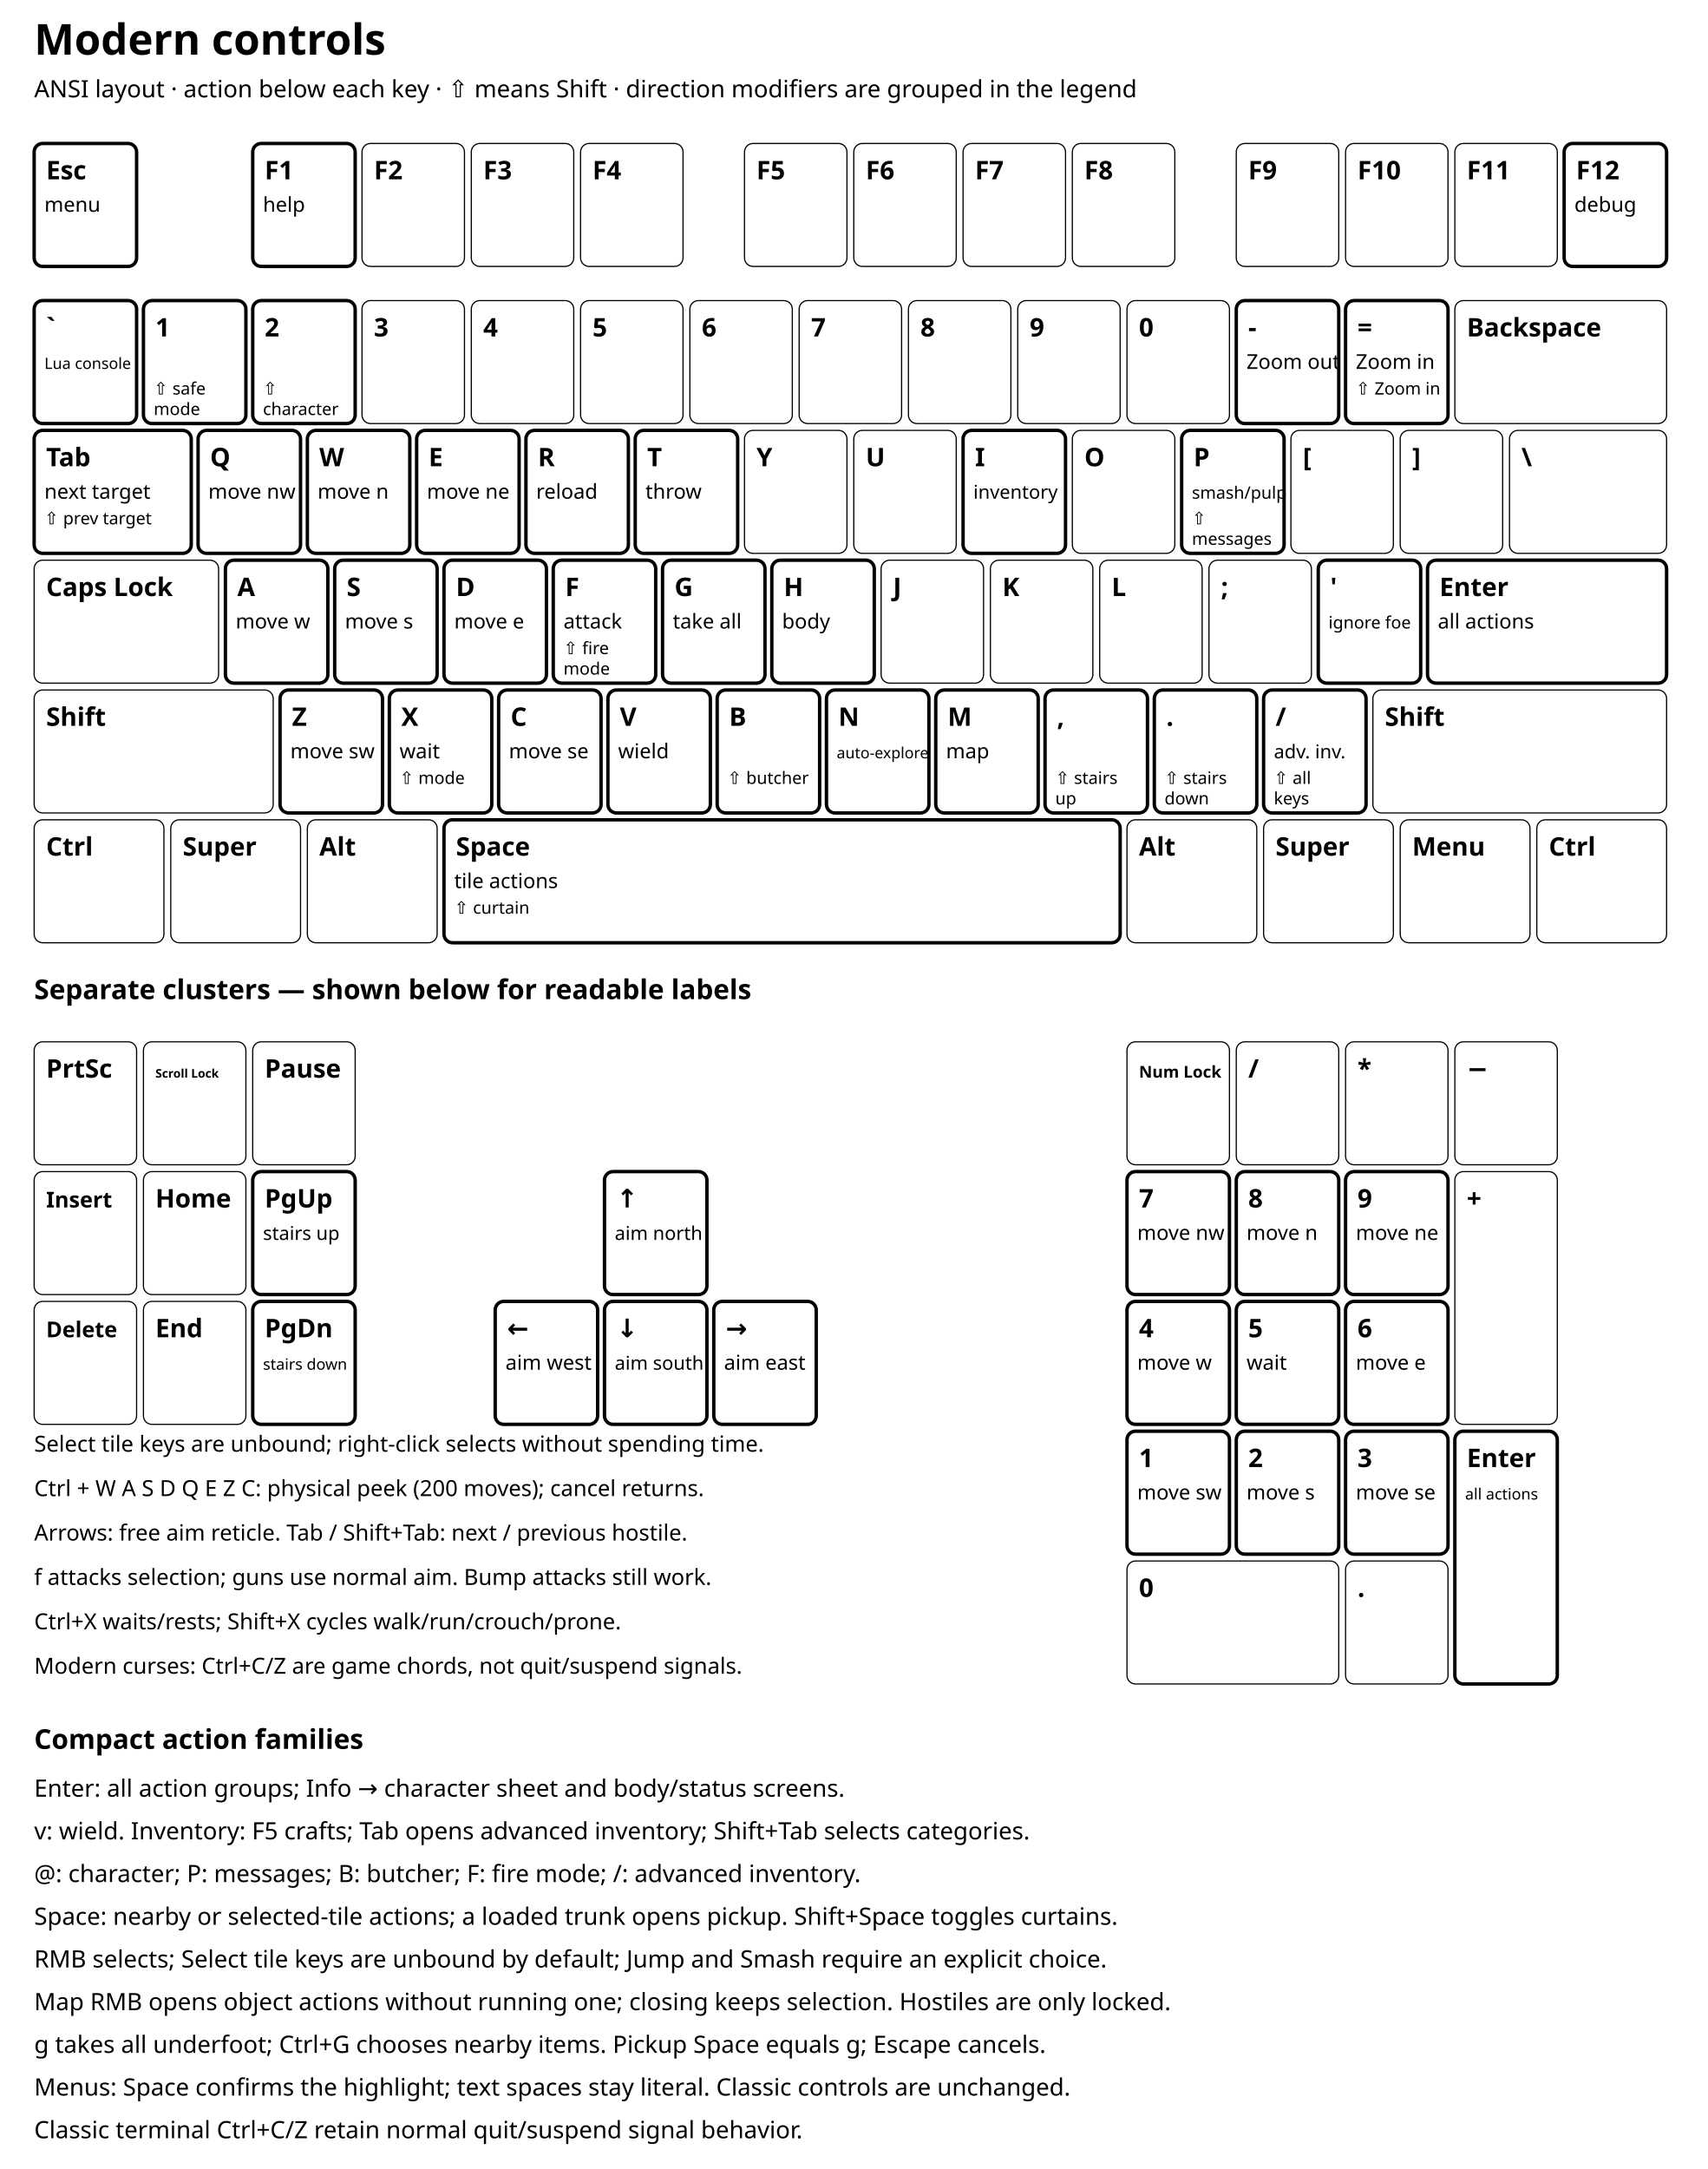
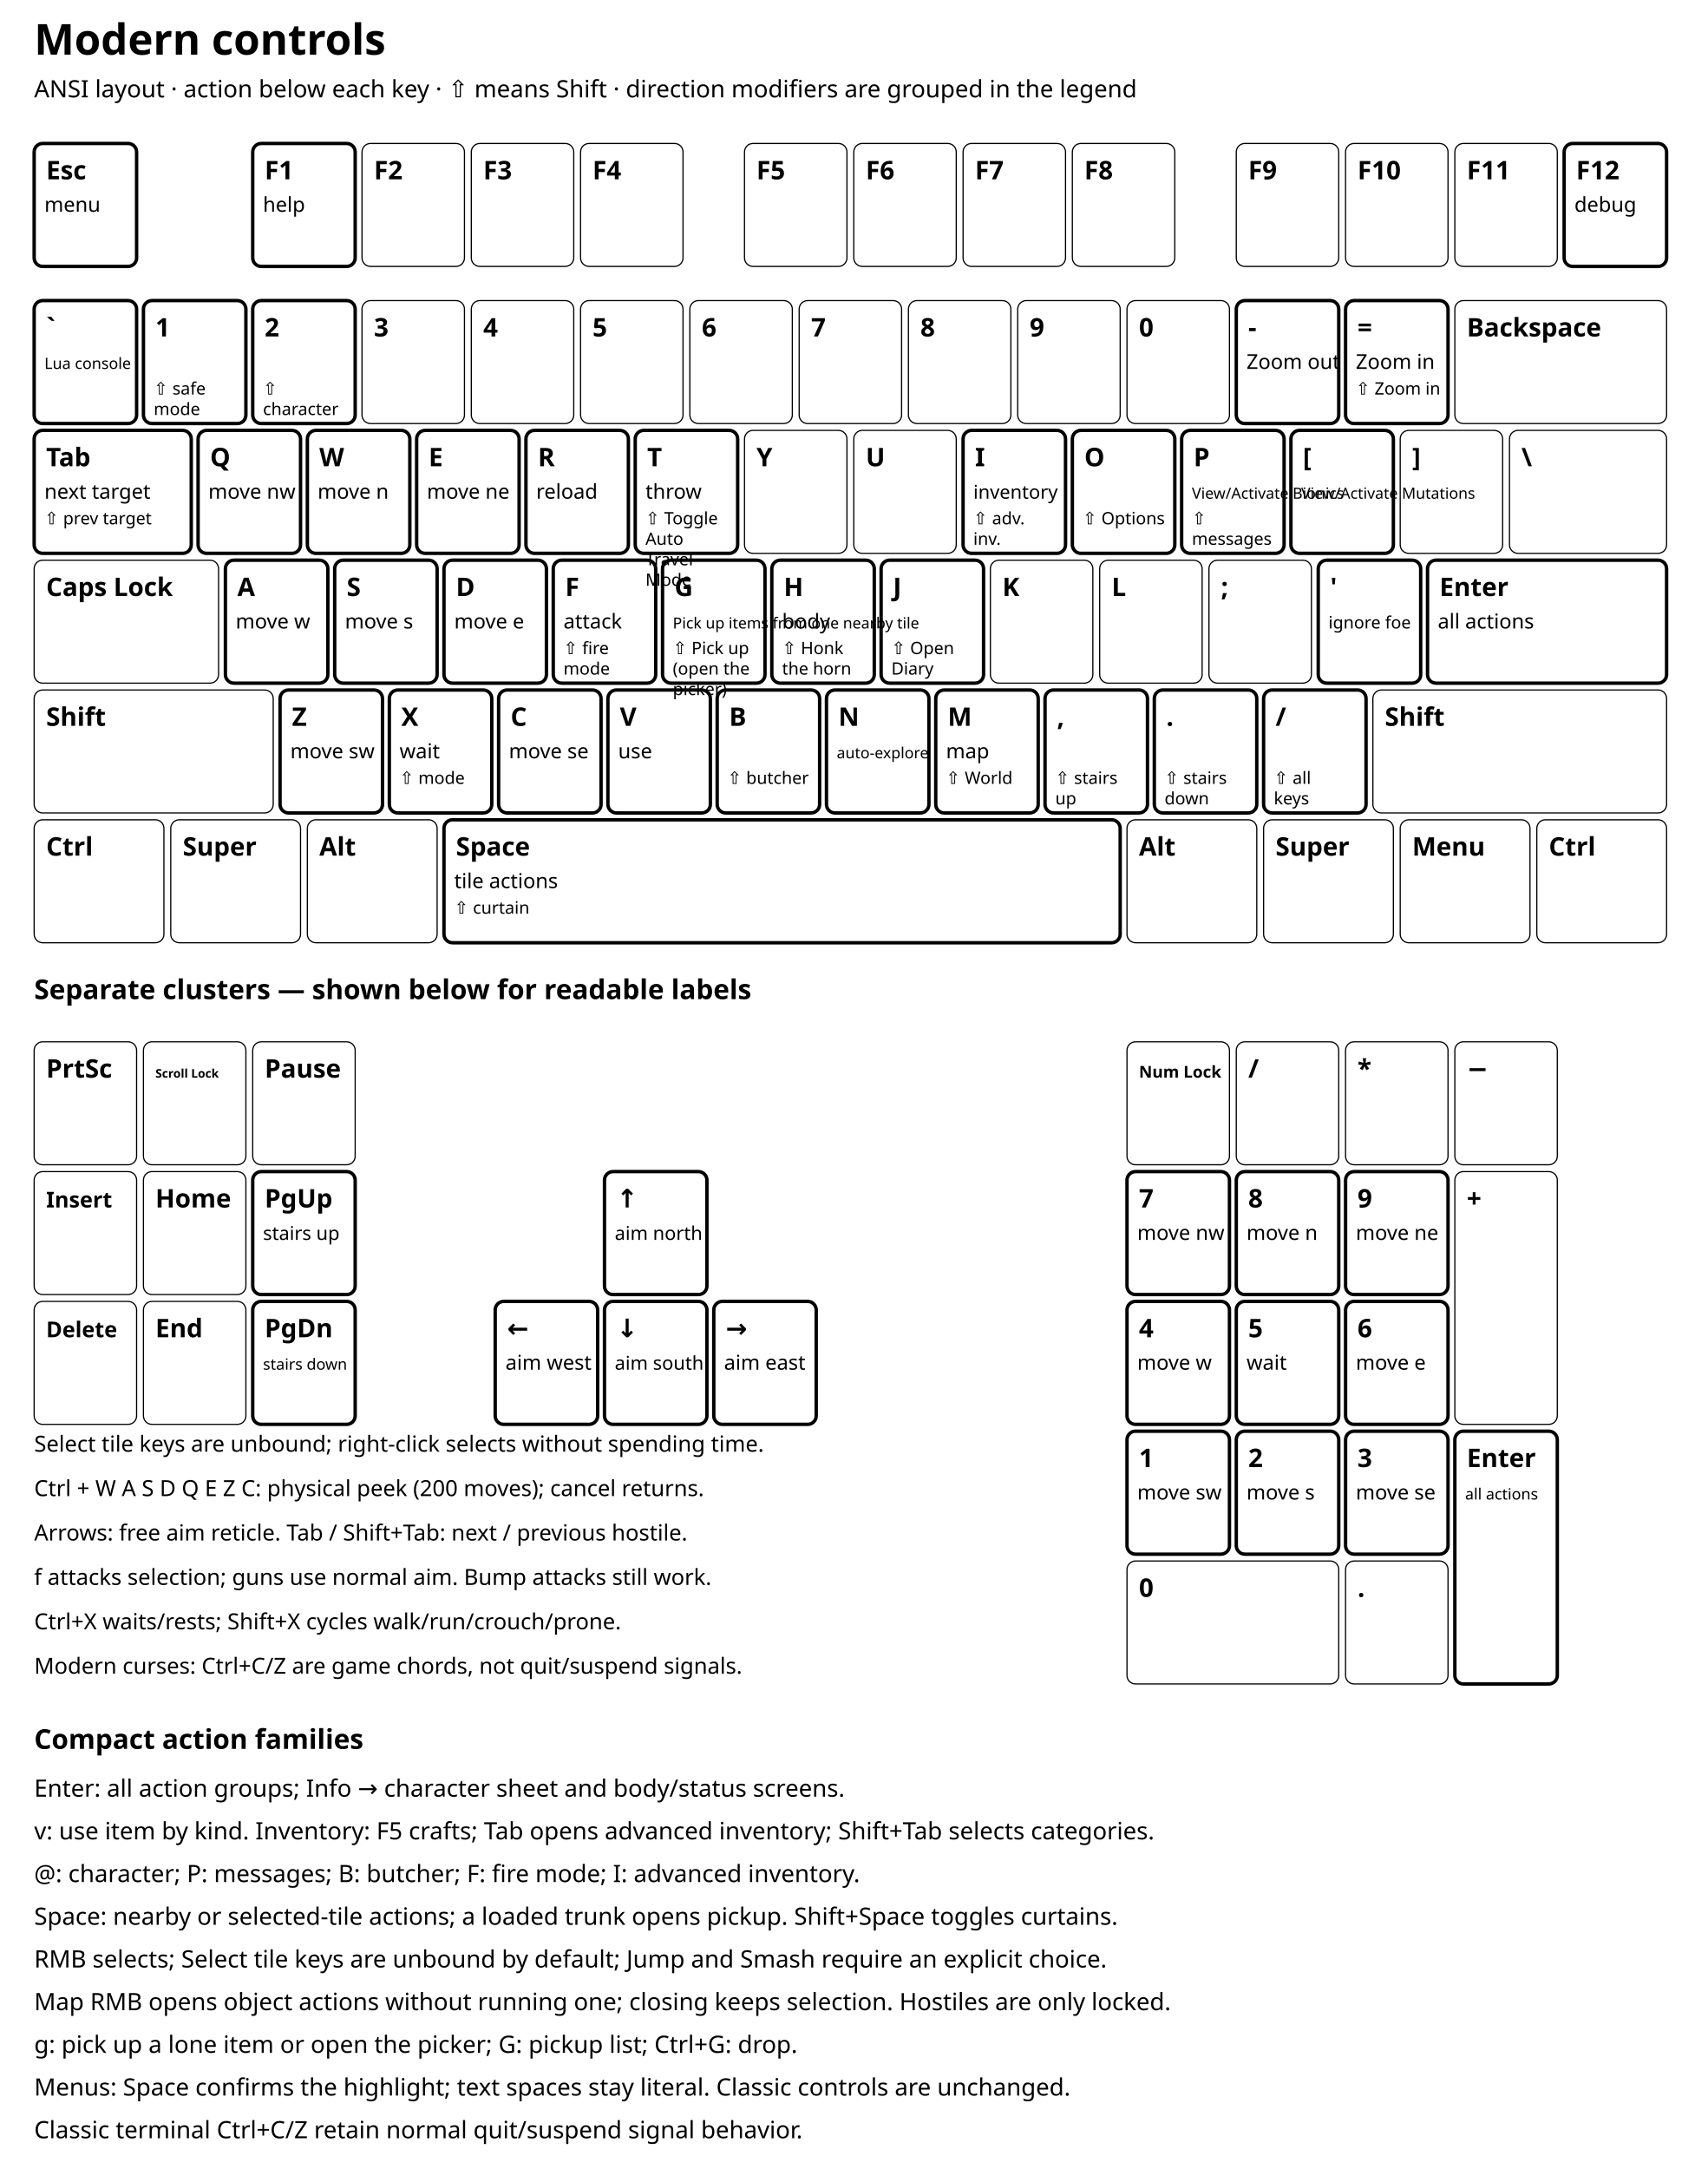
<svg xmlns="http://www.w3.org/2000/svg" width="1000" height="1270" viewBox="0 0 1000 1270" font-family="sans-serif" fill="currentColor">
  <text x="20" y="32" font-size="25" font-weight="700">Modern controls</text>
  <text x="20" y="57" font-size="14">ANSI layout · action below each key · ⇧ means Shift · direction modifiers are grouped in the legend</text>
  <g>
    <rect x="20" y="84" width="60" height="72" rx="5" fill="none" stroke="currentColor" stroke-width="2" />
    <text x="27" y="105" font-size="15.0" font-weight="700">Esc</text>
    <text x="26" y="124" font-size="12.0" fill="currentColor">menu</text>
  </g>
  <g>
    <rect x="148.0" y="84" width="60" height="72" rx="5" fill="none" stroke="currentColor" stroke-width="2" />
    <text x="155.0" y="105" font-size="15.0" font-weight="700">F1</text>
    <text x="154.0" y="124" font-size="12.0" fill="currentColor">help</text>
  </g>
  <g>
    <rect x="212.0" y="84" width="60" height="72" rx="5" fill="none" stroke="currentColor" stroke-width="0.7" />
    <text x="219.0" y="105" font-size="15.0" font-weight="700">F2</text>
  </g>
  <g>
    <rect x="276.0" y="84" width="60" height="72" rx="5" fill="none" stroke="currentColor" stroke-width="0.7" />
    <text x="283.0" y="105" font-size="15.0" font-weight="700">F3</text>
  </g>
  <g>
    <rect x="340.0" y="84" width="60" height="72" rx="5" fill="none" stroke="currentColor" stroke-width="0.7" />
    <text x="347.0" y="105" font-size="15.0" font-weight="700">F4</text>
  </g>
  <g>
    <rect x="436.0" y="84" width="60" height="72" rx="5" fill="none" stroke="currentColor" stroke-width="0.7" />
    <text x="443.0" y="105" font-size="15.0" font-weight="700">F5</text>
  </g>
  <g>
    <rect x="500.0" y="84" width="60" height="72" rx="5" fill="none" stroke="currentColor" stroke-width="0.7" />
    <text x="507.0" y="105" font-size="15.0" font-weight="700">F6</text>
  </g>
  <g>
    <rect x="564.0" y="84" width="60" height="72" rx="5" fill="none" stroke="currentColor" stroke-width="0.7" />
    <text x="571.0" y="105" font-size="15.0" font-weight="700">F7</text>
  </g>
  <g>
    <rect x="628.0" y="84" width="60" height="72" rx="5" fill="none" stroke="currentColor" stroke-width="0.7" />
    <text x="635.0" y="105" font-size="15.0" font-weight="700">F8</text>
  </g>
  <g>
    <rect x="724.0" y="84" width="60" height="72" rx="5" fill="none" stroke="currentColor" stroke-width="0.7" />
    <text x="731.0" y="105" font-size="15.0" font-weight="700">F9</text>
  </g>
  <g>
    <rect x="788.0" y="84" width="60" height="72" rx="5" fill="none" stroke="currentColor" stroke-width="0.7" />
    <text x="795.0" y="105" font-size="15.0" font-weight="700">F10</text>
  </g>
  <g>
    <rect x="852.0" y="84" width="60" height="72" rx="5" fill="none" stroke="currentColor" stroke-width="0.7" />
    <text x="859.0" y="105" font-size="15.0" font-weight="700">F11</text>
  </g>
  <g>
    <rect x="916.0" y="84" width="60" height="72" rx="5" fill="none" stroke="currentColor" stroke-width="2" />
    <text x="923.0" y="105" font-size="15.0" font-weight="700">F12</text>
    <text x="922.0" y="124" font-size="12.0" fill="currentColor">debug</text>
  </g>
  <g>
    <rect x="20" y="176" width="60" height="72" rx="5" fill="none" stroke="currentColor" stroke-width="2" />
    <text x="27" y="197" font-size="15.0" font-weight="700">`</text>
    <text x="26" y="216" font-size="9.1" fill="currentColor">Lua console</text>
  </g>
  <g>
    <rect x="84" y="176" width="60" height="72" rx="5" fill="none" stroke="currentColor" stroke-width="2" />
    <text x="91" y="197" font-size="15.0" font-weight="700">1</text>
    <text x="90" y="231" font-size="10" fill="var(--muted,currentColor)">⇧ safe</text>
    <text x="90" y="243" font-size="10" fill="var(--muted,currentColor)">mode</text>
  </g>
  <g>
    <rect x="148" y="176" width="60" height="72" rx="5" fill="none" stroke="currentColor" stroke-width="2" />
    <text x="155" y="197" font-size="15.0" font-weight="700">2</text>
    <text x="154" y="231" font-size="10" fill="var(--muted,currentColor)">⇧</text>
    <text x="154" y="243" font-size="10" fill="var(--muted,currentColor)">character</text>
  </g>
  <g>
    <rect x="212" y="176" width="60" height="72" rx="5" fill="none" stroke="currentColor" stroke-width="0.7" />
    <text x="219" y="197" font-size="15.0" font-weight="700">3</text>
  </g>
  <g>
    <rect x="276" y="176" width="60" height="72" rx="5" fill="none" stroke="currentColor" stroke-width="0.7" />
    <text x="283" y="197" font-size="15.0" font-weight="700">4</text>
  </g>
  <g>
    <rect x="340" y="176" width="60" height="72" rx="5" fill="none" stroke="currentColor" stroke-width="0.7" />
    <text x="347" y="197" font-size="15.0" font-weight="700">5</text>
  </g>
  <g>
    <rect x="404" y="176" width="60" height="72" rx="5" fill="none" stroke="currentColor" stroke-width="0.7" />
    <text x="411" y="197" font-size="15.0" font-weight="700">6</text>
  </g>
  <g>
    <rect x="468" y="176" width="60" height="72" rx="5" fill="none" stroke="currentColor" stroke-width="0.7" />
    <text x="475" y="197" font-size="15.0" font-weight="700">7</text>
  </g>
  <g>
    <rect x="532" y="176" width="60" height="72" rx="5" fill="none" stroke="currentColor" stroke-width="0.7" />
    <text x="539" y="197" font-size="15.0" font-weight="700">8</text>
  </g>
  <g>
    <rect x="596" y="176" width="60" height="72" rx="5" fill="none" stroke="currentColor" stroke-width="0.7" />
    <text x="603" y="197" font-size="15.0" font-weight="700">9</text>
  </g>
  <g>
    <rect x="660" y="176" width="60" height="72" rx="5" fill="none" stroke="currentColor" stroke-width="0.7" />
    <text x="667" y="197" font-size="15.0" font-weight="700">0</text>
  </g>
  <g>
    <rect x="724" y="176" width="60" height="72" rx="5" fill="none" stroke="currentColor" stroke-width="2" />
    <text x="731" y="197" font-size="15.0" font-weight="700">-</text>
    <text x="730" y="216" font-size="12.0" fill="currentColor">Zoom out</text>
  </g>
  <g>
    <rect x="788" y="176" width="60" height="72" rx="5" fill="none" stroke="currentColor" stroke-width="2" />
    <text x="795" y="197" font-size="15.0" font-weight="700">=</text>
    <text x="794" y="216" font-size="12.0" fill="currentColor">Zoom in</text>
    <text x="794" y="231" font-size="10" fill="var(--muted,currentColor)">⇧ Zoom in</text>
  </g>
  <g>
    <rect x="852" y="176" width="124" height="72" rx="5" fill="none" stroke="currentColor" stroke-width="0.7" />
    <text x="859" y="197" font-size="15.0" font-weight="700">Backspace</text>
  </g>
  <g>
    <rect x="20" y="252" width="92.0" height="72" rx="5" fill="none" stroke="currentColor" stroke-width="2" />
    <text x="27" y="273" font-size="15.0" font-weight="700">Tab</text>
    <text x="26" y="292" font-size="12.0" fill="currentColor">next target</text>
    <text x="26" y="307" font-size="10" fill="var(--muted,currentColor)">⇧ prev target</text>
  </g>
  <g>
    <rect x="116.0" y="252" width="60" height="72" rx="5" fill="none" stroke="currentColor" stroke-width="2" />
    <text x="123.0" y="273" font-size="15.0" font-weight="700">Q</text>
    <text x="122.0" y="292" font-size="12.0" fill="currentColor">move nw</text>
  </g>
  <g>
    <rect x="180.0" y="252" width="60" height="72" rx="5" fill="none" stroke="currentColor" stroke-width="2" />
    <text x="187.0" y="273" font-size="15.0" font-weight="700">W</text>
    <text x="186.0" y="292" font-size="12.0" fill="currentColor">move n</text>
  </g>
  <g>
    <rect x="244.0" y="252" width="60" height="72" rx="5" fill="none" stroke="currentColor" stroke-width="2" />
    <text x="251.0" y="273" font-size="15.0" font-weight="700">E</text>
    <text x="250.0" y="292" font-size="12.0" fill="currentColor">move ne</text>
  </g>
  <g>
    <rect x="308.0" y="252" width="60" height="72" rx="5" fill="none" stroke="currentColor" stroke-width="2" />
    <text x="315.0" y="273" font-size="15.0" font-weight="700">R</text>
    <text x="314.0" y="292" font-size="12.0" fill="currentColor">reload</text>
  </g>
  <g>
    <rect x="372.0" y="252" width="60" height="72" rx="5" fill="none" stroke="currentColor" stroke-width="2" />
    <text x="379.0" y="273" font-size="15.0" font-weight="700">T</text>
    <text x="378.0" y="292" font-size="12.0" fill="currentColor">throw</text>
+     <text x="378.0" y="307" font-size="10" fill="var(--muted,currentColor)">⇧ Toggle</text>
+     <text x="378.0" y="319" font-size="10" fill="var(--muted,currentColor)">Auto</text>
+     <text x="378.0" y="331" font-size="10" fill="var(--muted,currentColor)">Travel</text>
+     <text x="378.0" y="343" font-size="10" fill="var(--muted,currentColor)">Mode</text>
  </g>
  <g>
    <rect x="436.0" y="252" width="60" height="72" rx="5" fill="none" stroke="currentColor" stroke-width="0.7" />
    <text x="443.0" y="273" font-size="15.0" font-weight="700">Y</text>
  </g>
  <g>
    <rect x="500.0" y="252" width="60" height="72" rx="5" fill="none" stroke="currentColor" stroke-width="0.7" />
    <text x="507.0" y="273" font-size="15.0" font-weight="700">U</text>
  </g>
  <g>
    <rect x="564.0" y="252" width="60" height="72" rx="5" fill="none" stroke="currentColor" stroke-width="2" />
    <text x="571.0" y="273" font-size="15.0" font-weight="700">I</text>
    <text x="570.0" y="292" font-size="11.1" fill="currentColor">inventory</text>
-   </g>
-   <g>
-     <rect x="628.0" y="252" width="60" height="72" rx="5" fill="none" stroke="currentColor" stroke-width="0.7" />
+     <text x="570.0" y="307" font-size="10" fill="var(--muted,currentColor)">⇧ adv.</text>
+     <text x="570.0" y="319" font-size="10" fill="var(--muted,currentColor)">inv.</text>
+   </g>
+   <g>
+     <rect x="628.0" y="252" width="60" height="72" rx="5" fill="none" stroke="currentColor" stroke-width="2" />
    <text x="635.0" y="273" font-size="15.0" font-weight="700">O</text>
+     <text x="634.0" y="307" font-size="10" fill="var(--muted,currentColor)">⇧ Options</text>
  </g>
  <g>
    <rect x="692.0" y="252" width="60" height="72" rx="5" fill="none" stroke="currentColor" stroke-width="2" />
    <text x="699.0" y="273" font-size="15.0" font-weight="700">P</text>
-     <text x="698.0" y="292" font-size="10.0" fill="currentColor">smash/pulp</text>
+     <text x="698.0" y="292" font-size="9.0" fill="currentColor">View/Activate Bionics</text>
    <text x="698.0" y="307" font-size="10" fill="var(--muted,currentColor)">⇧</text>
    <text x="698.0" y="319" font-size="10" fill="var(--muted,currentColor)">messages</text>
  </g>
  <g>
-     <rect x="756.0" y="252" width="60" height="72" rx="5" fill="none" stroke="currentColor" stroke-width="0.7" />
+     <rect x="756.0" y="252" width="60" height="72" rx="5" fill="none" stroke="currentColor" stroke-width="2" />
    <text x="763.0" y="273" font-size="15.0" font-weight="700">[</text>
+     <text x="762.0" y="292" font-size="9.0" fill="currentColor">View/Activate Mutations</text>
  </g>
  <g>
    <rect x="820.0" y="252" width="60" height="72" rx="5" fill="none" stroke="currentColor" stroke-width="0.7" />
    <text x="827.0" y="273" font-size="15.0" font-weight="700">]</text>
  </g>
  <g>
    <rect x="884.0" y="252" width="92.0" height="72" rx="5" fill="none" stroke="currentColor" stroke-width="0.7" />
    <text x="891.0" y="273" font-size="15.0" font-weight="700">\</text>
  </g>
  <g>
    <rect x="20" y="328" width="108.0" height="72" rx="5" fill="none" stroke="currentColor" stroke-width="0.7" />
    <text x="27" y="349" font-size="15.0" font-weight="700">Caps Lock</text>
  </g>
  <g>
    <rect x="132.0" y="328" width="60" height="72" rx="5" fill="none" stroke="currentColor" stroke-width="2" />
    <text x="139.0" y="349" font-size="15.0" font-weight="700">A</text>
    <text x="138.0" y="368" font-size="12.0" fill="currentColor">move w</text>
  </g>
  <g>
    <rect x="196.0" y="328" width="60" height="72" rx="5" fill="none" stroke="currentColor" stroke-width="2" />
    <text x="203.0" y="349" font-size="15.0" font-weight="700">S</text>
    <text x="202.0" y="368" font-size="12.0" fill="currentColor">move s</text>
  </g>
  <g>
    <rect x="260.0" y="328" width="60" height="72" rx="5" fill="none" stroke="currentColor" stroke-width="2" />
    <text x="267.0" y="349" font-size="15.0" font-weight="700">D</text>
    <text x="266.0" y="368" font-size="12.0" fill="currentColor">move e</text>
  </g>
  <g>
    <rect x="324.0" y="328" width="60" height="72" rx="5" fill="none" stroke="currentColor" stroke-width="2" />
    <text x="331.0" y="349" font-size="15.0" font-weight="700">F</text>
    <text x="330.0" y="368" font-size="12.0" fill="currentColor">attack</text>
    <text x="330.0" y="383" font-size="10" fill="var(--muted,currentColor)">⇧ fire</text>
    <text x="330.0" y="395" font-size="10" fill="var(--muted,currentColor)">mode</text>
  </g>
  <g>
    <rect x="388.0" y="328" width="60" height="72" rx="5" fill="none" stroke="currentColor" stroke-width="2" />
    <text x="395.0" y="349" font-size="15.0" font-weight="700">G</text>
-     <text x="394.0" y="368" font-size="12.0" fill="currentColor">take all</text>
+     <text x="394.0" y="368" font-size="9.0" fill="currentColor">Pick up items from one nearby tile</text>
+     <text x="394.0" y="383" font-size="10" fill="var(--muted,currentColor)">⇧ Pick up</text>
+     <text x="394.0" y="395" font-size="10" fill="var(--muted,currentColor)">(open the</text>
+     <text x="394.0" y="407" font-size="10" fill="var(--muted,currentColor)">picker)</text>
  </g>
  <g>
    <rect x="452.0" y="328" width="60" height="72" rx="5" fill="none" stroke="currentColor" stroke-width="2" />
    <text x="459.0" y="349" font-size="15.0" font-weight="700">H</text>
    <text x="458.0" y="368" font-size="12.0" fill="currentColor">body</text>
-   </g>
-   <g>
-     <rect x="516.0" y="328" width="60" height="72" rx="5" fill="none" stroke="currentColor" stroke-width="0.7" />
+     <text x="458.0" y="383" font-size="10" fill="var(--muted,currentColor)">⇧ Honk</text>
+     <text x="458.0" y="395" font-size="10" fill="var(--muted,currentColor)">the horn</text>
+   </g>
+   <g>
+     <rect x="516.0" y="328" width="60" height="72" rx="5" fill="none" stroke="currentColor" stroke-width="2" />
    <text x="523.0" y="349" font-size="15.0" font-weight="700">J</text>
+     <text x="522.0" y="383" font-size="10" fill="var(--muted,currentColor)">⇧ Open</text>
+     <text x="522.0" y="395" font-size="10" fill="var(--muted,currentColor)">Diary</text>
  </g>
  <g>
    <rect x="580.0" y="328" width="60" height="72" rx="5" fill="none" stroke="currentColor" stroke-width="0.7" />
    <text x="587.0" y="349" font-size="15.0" font-weight="700">K</text>
  </g>
  <g>
    <rect x="644.0" y="328" width="60" height="72" rx="5" fill="none" stroke="currentColor" stroke-width="0.7" />
    <text x="651.0" y="349" font-size="15.0" font-weight="700">L</text>
  </g>
  <g>
    <rect x="708.0" y="328" width="60" height="72" rx="5" fill="none" stroke="currentColor" stroke-width="0.7" />
    <text x="715.0" y="349" font-size="15.0" font-weight="700">;</text>
  </g>
  <g>
    <rect x="772.0" y="328" width="60" height="72" rx="5" fill="none" stroke="currentColor" stroke-width="2" />
    <text x="779.0" y="349" font-size="15.0" font-weight="700">'</text>
    <text x="778.0" y="368" font-size="10.0" fill="currentColor">ignore foe</text>
  </g>
  <g>
    <rect x="836.0" y="328" width="140.0" height="72" rx="5" fill="none" stroke="currentColor" stroke-width="2" />
    <text x="843.0" y="349" font-size="15.0" font-weight="700">Enter</text>
    <text x="842.0" y="368" font-size="12.0" fill="currentColor">all actions</text>
  </g>
  <g>
    <rect x="20" y="404" width="140.0" height="72" rx="5" fill="none" stroke="currentColor" stroke-width="0.7" />
    <text x="27" y="425" font-size="15.0" font-weight="700">Shift</text>
  </g>
  <g>
    <rect x="164.0" y="404" width="60" height="72" rx="5" fill="none" stroke="currentColor" stroke-width="2" />
    <text x="171.0" y="425" font-size="15.0" font-weight="700">Z</text>
    <text x="170.0" y="444" font-size="12.0" fill="currentColor">move sw</text>
  </g>
  <g>
    <rect x="228.0" y="404" width="60" height="72" rx="5" fill="none" stroke="currentColor" stroke-width="2" />
    <text x="235.0" y="425" font-size="15.0" font-weight="700">X</text>
    <text x="234.0" y="444" font-size="12.0" fill="currentColor">wait</text>
    <text x="234.0" y="459" font-size="10" fill="var(--muted,currentColor)">⇧ mode</text>
  </g>
  <g>
    <rect x="292.0" y="404" width="60" height="72" rx="5" fill="none" stroke="currentColor" stroke-width="2" />
    <text x="299.0" y="425" font-size="15.0" font-weight="700">C</text>
    <text x="298.0" y="444" font-size="12.0" fill="currentColor">move se</text>
  </g>
  <g>
    <rect x="356.0" y="404" width="60" height="72" rx="5" fill="none" stroke="currentColor" stroke-width="2" />
    <text x="363.0" y="425" font-size="15.0" font-weight="700">V</text>
-     <text x="362.0" y="444" font-size="12.0" fill="currentColor">wield</text>
+     <text x="362.0" y="444" font-size="12.0" fill="currentColor">use</text>
  </g>
  <g>
    <rect x="420.0" y="404" width="60" height="72" rx="5" fill="none" stroke="currentColor" stroke-width="2" />
    <text x="427.0" y="425" font-size="15.0" font-weight="700">B</text>
    <text x="426.0" y="459" font-size="10" fill="var(--muted,currentColor)">⇧ butcher</text>
  </g>
  <g>
    <rect x="484.0" y="404" width="60" height="72" rx="5" fill="none" stroke="currentColor" stroke-width="2" />
    <text x="491.0" y="425" font-size="15.0" font-weight="700">N</text>
    <text x="490.0" y="444" font-size="9.0" fill="currentColor">auto-explore</text>
  </g>
  <g>
    <rect x="548.0" y="404" width="60" height="72" rx="5" fill="none" stroke="currentColor" stroke-width="2" />
    <text x="555.0" y="425" font-size="15.0" font-weight="700">M</text>
    <text x="554.0" y="444" font-size="12.0" fill="currentColor">map</text>
+     <text x="554.0" y="459" font-size="10" fill="var(--muted,currentColor)">⇧ World</text>
  </g>
  <g>
    <rect x="612.0" y="404" width="60" height="72" rx="5" fill="none" stroke="currentColor" stroke-width="2" />
    <text x="619.0" y="425" font-size="15.0" font-weight="700">,</text>
    <text x="618.0" y="459" font-size="10" fill="var(--muted,currentColor)">⇧ stairs</text>
    <text x="618.0" y="471" font-size="10" fill="var(--muted,currentColor)">up</text>
  </g>
  <g>
    <rect x="676.0" y="404" width="60" height="72" rx="5" fill="none" stroke="currentColor" stroke-width="2" />
    <text x="683.0" y="425" font-size="15.0" font-weight="700">.</text>
    <text x="682.0" y="459" font-size="10" fill="var(--muted,currentColor)">⇧ stairs</text>
    <text x="682.0" y="471" font-size="10" fill="var(--muted,currentColor)">down</text>
  </g>
  <g>
    <rect x="740.0" y="404" width="60" height="72" rx="5" fill="none" stroke="currentColor" stroke-width="2" />
    <text x="747.0" y="425" font-size="15.0" font-weight="700">/</text>
-     <text x="746.0" y="444" font-size="11.1" fill="currentColor">adv. inv.</text>
    <text x="746.0" y="459" font-size="10" fill="var(--muted,currentColor)">⇧ all</text>
    <text x="746.0" y="471" font-size="10" fill="var(--muted,currentColor)">keys</text>
  </g>
  <g>
    <rect x="804.0" y="404" width="172.0" height="72" rx="5" fill="none" stroke="currentColor" stroke-width="0.7" />
    <text x="811.0" y="425" font-size="15.0" font-weight="700">Shift</text>
  </g>
  <g>
    <rect x="20" y="480" width="76.0" height="72" rx="5" fill="none" stroke="currentColor" stroke-width="0.7" />
    <text x="27" y="501" font-size="15.0" font-weight="700">Ctrl</text>
  </g>
  <g>
    <rect x="100.0" y="480" width="76.0" height="72" rx="5" fill="none" stroke="currentColor" stroke-width="0.7" />
    <text x="107.0" y="501" font-size="15.0" font-weight="700">Super</text>
  </g>
  <g>
    <rect x="180.0" y="480" width="76.0" height="72" rx="5" fill="none" stroke="currentColor" stroke-width="0.7" />
    <text x="187.0" y="501" font-size="15.0" font-weight="700">Alt</text>
  </g>
  <g>
    <rect x="260.0" y="480" width="396.0" height="72" rx="5" fill="none" stroke="currentColor" stroke-width="2" />
    <text x="267.0" y="501" font-size="15.0" font-weight="700">Space</text>
    <text x="266.0" y="520" font-size="12.0" fill="currentColor">tile actions</text>
    <text x="266.0" y="535" font-size="10" fill="var(--muted,currentColor)">⇧ curtain</text>
  </g>
  <g>
    <rect x="660.0" y="480" width="76.0" height="72" rx="5" fill="none" stroke="currentColor" stroke-width="0.7" />
    <text x="667.0" y="501" font-size="15.0" font-weight="700">Alt</text>
  </g>
  <g>
    <rect x="740.0" y="480" width="76.0" height="72" rx="5" fill="none" stroke="currentColor" stroke-width="0.7" />
    <text x="747.0" y="501" font-size="15.0" font-weight="700">Super</text>
  </g>
  <g>
    <rect x="820.0" y="480" width="76.0" height="72" rx="5" fill="none" stroke="currentColor" stroke-width="0.7" />
    <text x="827.0" y="501" font-size="15.0" font-weight="700">Menu</text>
  </g>
  <g>
    <rect x="900.0" y="480" width="76.0" height="72" rx="5" fill="none" stroke="currentColor" stroke-width="0.7" />
    <text x="907.0" y="501" font-size="15.0" font-weight="700">Ctrl</text>
  </g>
  <text x="20" y="585" font-size="16" font-weight="700">Separate clusters — shown below for readable labels</text>
  <g>
    <rect x="20" y="610" width="60" height="72" rx="5" fill="none" stroke="currentColor" stroke-width="0.7" />
    <text x="27" y="631" font-size="15.0" font-weight="700">PrtSc</text>
  </g>
  <g>
    <rect x="84" y="610" width="60" height="72" rx="5" fill="none" stroke="currentColor" stroke-width="0.7" />
    <text x="91" y="631" font-size="7.0" font-weight="700">Scroll Lock</text>
  </g>
  <g>
    <rect x="148" y="610" width="60" height="72" rx="5" fill="none" stroke="currentColor" stroke-width="0.7" />
    <text x="155" y="631" font-size="15.0" font-weight="700">Pause</text>
  </g>
  <g>
    <rect x="20" y="686" width="60" height="72" rx="5" fill="none" stroke="currentColor" stroke-width="0.7" />
    <text x="27" y="707" font-size="12.8" font-weight="700">Insert</text>
  </g>
  <g>
    <rect x="84" y="686" width="60" height="72" rx="5" fill="none" stroke="currentColor" stroke-width="0.7" />
    <text x="91" y="707" font-size="15.0" font-weight="700">Home</text>
  </g>
  <g>
    <rect x="148" y="686" width="60" height="72" rx="5" fill="none" stroke="currentColor" stroke-width="2" />
    <text x="155" y="707" font-size="15.0" font-weight="700">PgUp</text>
    <text x="154" y="726" font-size="11.1" fill="currentColor">stairs up</text>
  </g>
  <g>
    <rect x="20" y="762" width="60" height="72" rx="5" fill="none" stroke="currentColor" stroke-width="0.7" />
    <text x="27" y="783" font-size="12.8" font-weight="700">Delete</text>
  </g>
  <g>
    <rect x="84" y="762" width="60" height="72" rx="5" fill="none" stroke="currentColor" stroke-width="0.7" />
    <text x="91" y="783" font-size="15.0" font-weight="700">End</text>
  </g>
  <g>
    <rect x="148" y="762" width="60" height="72" rx="5" fill="none" stroke="currentColor" stroke-width="2" />
    <text x="155" y="783" font-size="15.0" font-weight="700">PgDn</text>
    <text x="154" y="802" font-size="9.1" fill="currentColor">stairs down</text>
  </g>
  <g>
    <rect x="354" y="686" width="60" height="72" rx="5" fill="none" stroke="currentColor" stroke-width="2" />
    <text x="361" y="707" font-size="15.0" font-weight="700">↑</text>
    <text x="360" y="726" font-size="11.1" fill="currentColor">aim north</text>
  </g>
  <g>
    <rect x="290" y="762" width="60" height="72" rx="5" fill="none" stroke="currentColor" stroke-width="2" />
    <text x="297" y="783" font-size="15.0" font-weight="700">←</text>
    <text x="296" y="802" font-size="12.0" fill="currentColor">aim west</text>
  </g>
  <g>
    <rect x="354" y="762" width="60" height="72" rx="5" fill="none" stroke="currentColor" stroke-width="2" />
    <text x="361" y="783" font-size="15.0" font-weight="700">↓</text>
    <text x="360" y="802" font-size="11.1" fill="currentColor">aim south</text>
  </g>
  <g>
    <rect x="418" y="762" width="60" height="72" rx="5" fill="none" stroke="currentColor" stroke-width="2" />
    <text x="425" y="783" font-size="15.0" font-weight="700">→</text>
    <text x="424" y="802" font-size="12.0" fill="currentColor">aim east</text>
  </g>
  <g>
    <rect x="660" y="610" width="60" height="72" rx="5" fill="none" stroke="currentColor" stroke-width="0.7" />
    <text x="667" y="631" font-size="9.6" font-weight="700">Num Lock</text>
  </g>
  <g>
    <rect x="724" y="610" width="60" height="72" rx="5" fill="none" stroke="currentColor" stroke-width="0.7" />
    <text x="731" y="631" font-size="15.0" font-weight="700">/</text>
  </g>
  <g>
    <rect x="788" y="610" width="60" height="72" rx="5" fill="none" stroke="currentColor" stroke-width="0.7" />
    <text x="795" y="631" font-size="15.0" font-weight="700">*</text>
  </g>
  <g>
    <rect x="852" y="610" width="60" height="72" rx="5" fill="none" stroke="currentColor" stroke-width="0.7" />
    <text x="859" y="631" font-size="15.0" font-weight="700">−</text>
  </g>
  <g>
    <rect x="660" y="686" width="60" height="72" rx="5" fill="none" stroke="currentColor" stroke-width="2" />
    <text x="667" y="707" font-size="15.0" font-weight="700">7</text>
    <text x="666" y="726" font-size="12.0" fill="currentColor">move nw</text>
  </g>
  <g>
    <rect x="724" y="686" width="60" height="72" rx="5" fill="none" stroke="currentColor" stroke-width="2" />
    <text x="731" y="707" font-size="15.0" font-weight="700">8</text>
    <text x="730" y="726" font-size="12.0" fill="currentColor">move n</text>
  </g>
  <g>
    <rect x="788" y="686" width="60" height="72" rx="5" fill="none" stroke="currentColor" stroke-width="2" />
    <text x="795" y="707" font-size="15.0" font-weight="700">9</text>
    <text x="794" y="726" font-size="12.0" fill="currentColor">move ne</text>
  </g>
  <g>
    <rect x="660" y="762" width="60" height="72" rx="5" fill="none" stroke="currentColor" stroke-width="2" />
    <text x="667" y="783" font-size="15.0" font-weight="700">4</text>
    <text x="666" y="802" font-size="12.0" fill="currentColor">move w</text>
  </g>
  <g>
    <rect x="724" y="762" width="60" height="72" rx="5" fill="none" stroke="currentColor" stroke-width="2" />
    <text x="731" y="783" font-size="15.0" font-weight="700">5</text>
    <text x="730" y="802" font-size="12.0" fill="currentColor">wait</text>
  </g>
  <g>
    <rect x="788" y="762" width="60" height="72" rx="5" fill="none" stroke="currentColor" stroke-width="2" />
    <text x="795" y="783" font-size="15.0" font-weight="700">6</text>
    <text x="794" y="802" font-size="12.0" fill="currentColor">move e</text>
  </g>
  <g>
    <rect x="660" y="838" width="60" height="72" rx="5" fill="none" stroke="currentColor" stroke-width="2" />
    <text x="667" y="859" font-size="15.0" font-weight="700">1</text>
    <text x="666" y="878" font-size="12.0" fill="currentColor">move sw</text>
  </g>
  <g>
    <rect x="724" y="838" width="60" height="72" rx="5" fill="none" stroke="currentColor" stroke-width="2" />
    <text x="731" y="859" font-size="15.0" font-weight="700">2</text>
    <text x="730" y="878" font-size="12.0" fill="currentColor">move s</text>
  </g>
  <g>
    <rect x="788" y="838" width="60" height="72" rx="5" fill="none" stroke="currentColor" stroke-width="2" />
    <text x="795" y="859" font-size="15.0" font-weight="700">3</text>
    <text x="794" y="878" font-size="12.0" fill="currentColor">move se</text>
  </g>
  <g>
    <rect x="852" y="686" width="60" height="148" rx="5" fill="none" stroke="currentColor" stroke-width="0.7" />
    <text x="859" y="707" font-size="15.0" font-weight="700">+</text>
  </g>
  <g>
    <rect x="852" y="838" width="60" height="148" rx="5" fill="none" stroke="currentColor" stroke-width="2" />
    <text x="859" y="859" font-size="15.0" font-weight="700">Enter</text>
    <text x="858" y="878" font-size="9.1" fill="currentColor">all actions</text>
  </g>
  <g>
    <rect x="660" y="914" width="124" height="72" rx="5" fill="none" stroke="currentColor" stroke-width="0.7" />
    <text x="667" y="935" font-size="15.0" font-weight="700">0</text>
  </g>
  <g>
    <rect x="788" y="914" width="60" height="72" rx="5" fill="none" stroke="currentColor" stroke-width="0.7" />
    <text x="795" y="935" font-size="15.0" font-weight="700">.</text>
  </g>
  <text x="20" y="850" font-size="13">Select tile keys are unbound; right-click selects without spending time.</text>
  <text x="20" y="876" font-size="13">Ctrl + W A S D Q E Z C: physical peek (200 moves); cancel returns.</text>
  <text x="20" y="902" font-size="13">Arrows: free aim reticle. Tab / Shift+Tab: next / previous hostile.</text>
  <text x="20" y="928" font-size="13">f attacks selection; guns use normal aim. Bump attacks still work.</text>
  <text x="20" y="954" font-size="13">Ctrl+X waits/rests; Shift+X cycles walk/run/crouch/prone.</text>
  <text x="20" y="980" font-size="13">Modern curses: Ctrl+C/Z are game chords, not quit/suspend signals.</text>
  <text x="20" y="1024" font-size="16" font-weight="700">Compact action families</text>
  <text x="20" y="1052" font-size="14">Enter: all action groups; Info → character sheet and body/status screens.</text>
-   <text x="20" y="1077" font-size="14">v: wield. Inventory: F5 crafts; Tab opens advanced inventory; Shift+Tab selects categories.</text>
-   <text x="20" y="1102" font-size="14">@: character; P: messages; B: butcher; F: fire mode; /: advanced inventory.</text>
+   <text x="20" y="1077" font-size="14">v: use item by kind. Inventory: F5 crafts; Tab opens advanced inventory; Shift+Tab selects categories.</text>
+   <text x="20" y="1102" font-size="14">@: character; P: messages; B: butcher; F: fire mode; I: advanced inventory.</text>
  <text x="20" y="1127" font-size="14">Space: nearby or selected-tile actions; a loaded trunk opens pickup. Shift+Space toggles curtains.</text>
  <text x="20" y="1152" font-size="14">RMB selects; Select tile keys are unbound by default; Jump and Smash require an explicit choice.</text>
  <text x="20" y="1177" font-size="14">Map RMB opens object actions without running one; closing keeps selection. Hostiles are only locked.</text>
-   <text x="20" y="1202" font-size="14">g takes all underfoot; Ctrl+G chooses nearby items. Pickup Space equals g; Escape cancels.</text>
+   <text x="20" y="1202" font-size="14">g: pick up a lone item or open the picker; G: pickup list; Ctrl+G: drop.</text>
  <text x="20" y="1227" font-size="14">Menus: Space confirms the highlight; text spaces stay literal. Classic controls are unchanged.</text>
  <text x="20" y="1252" font-size="14">Classic terminal Ctrl+C/Z retain normal quit/suspend signal behavior.</text>
</svg>
